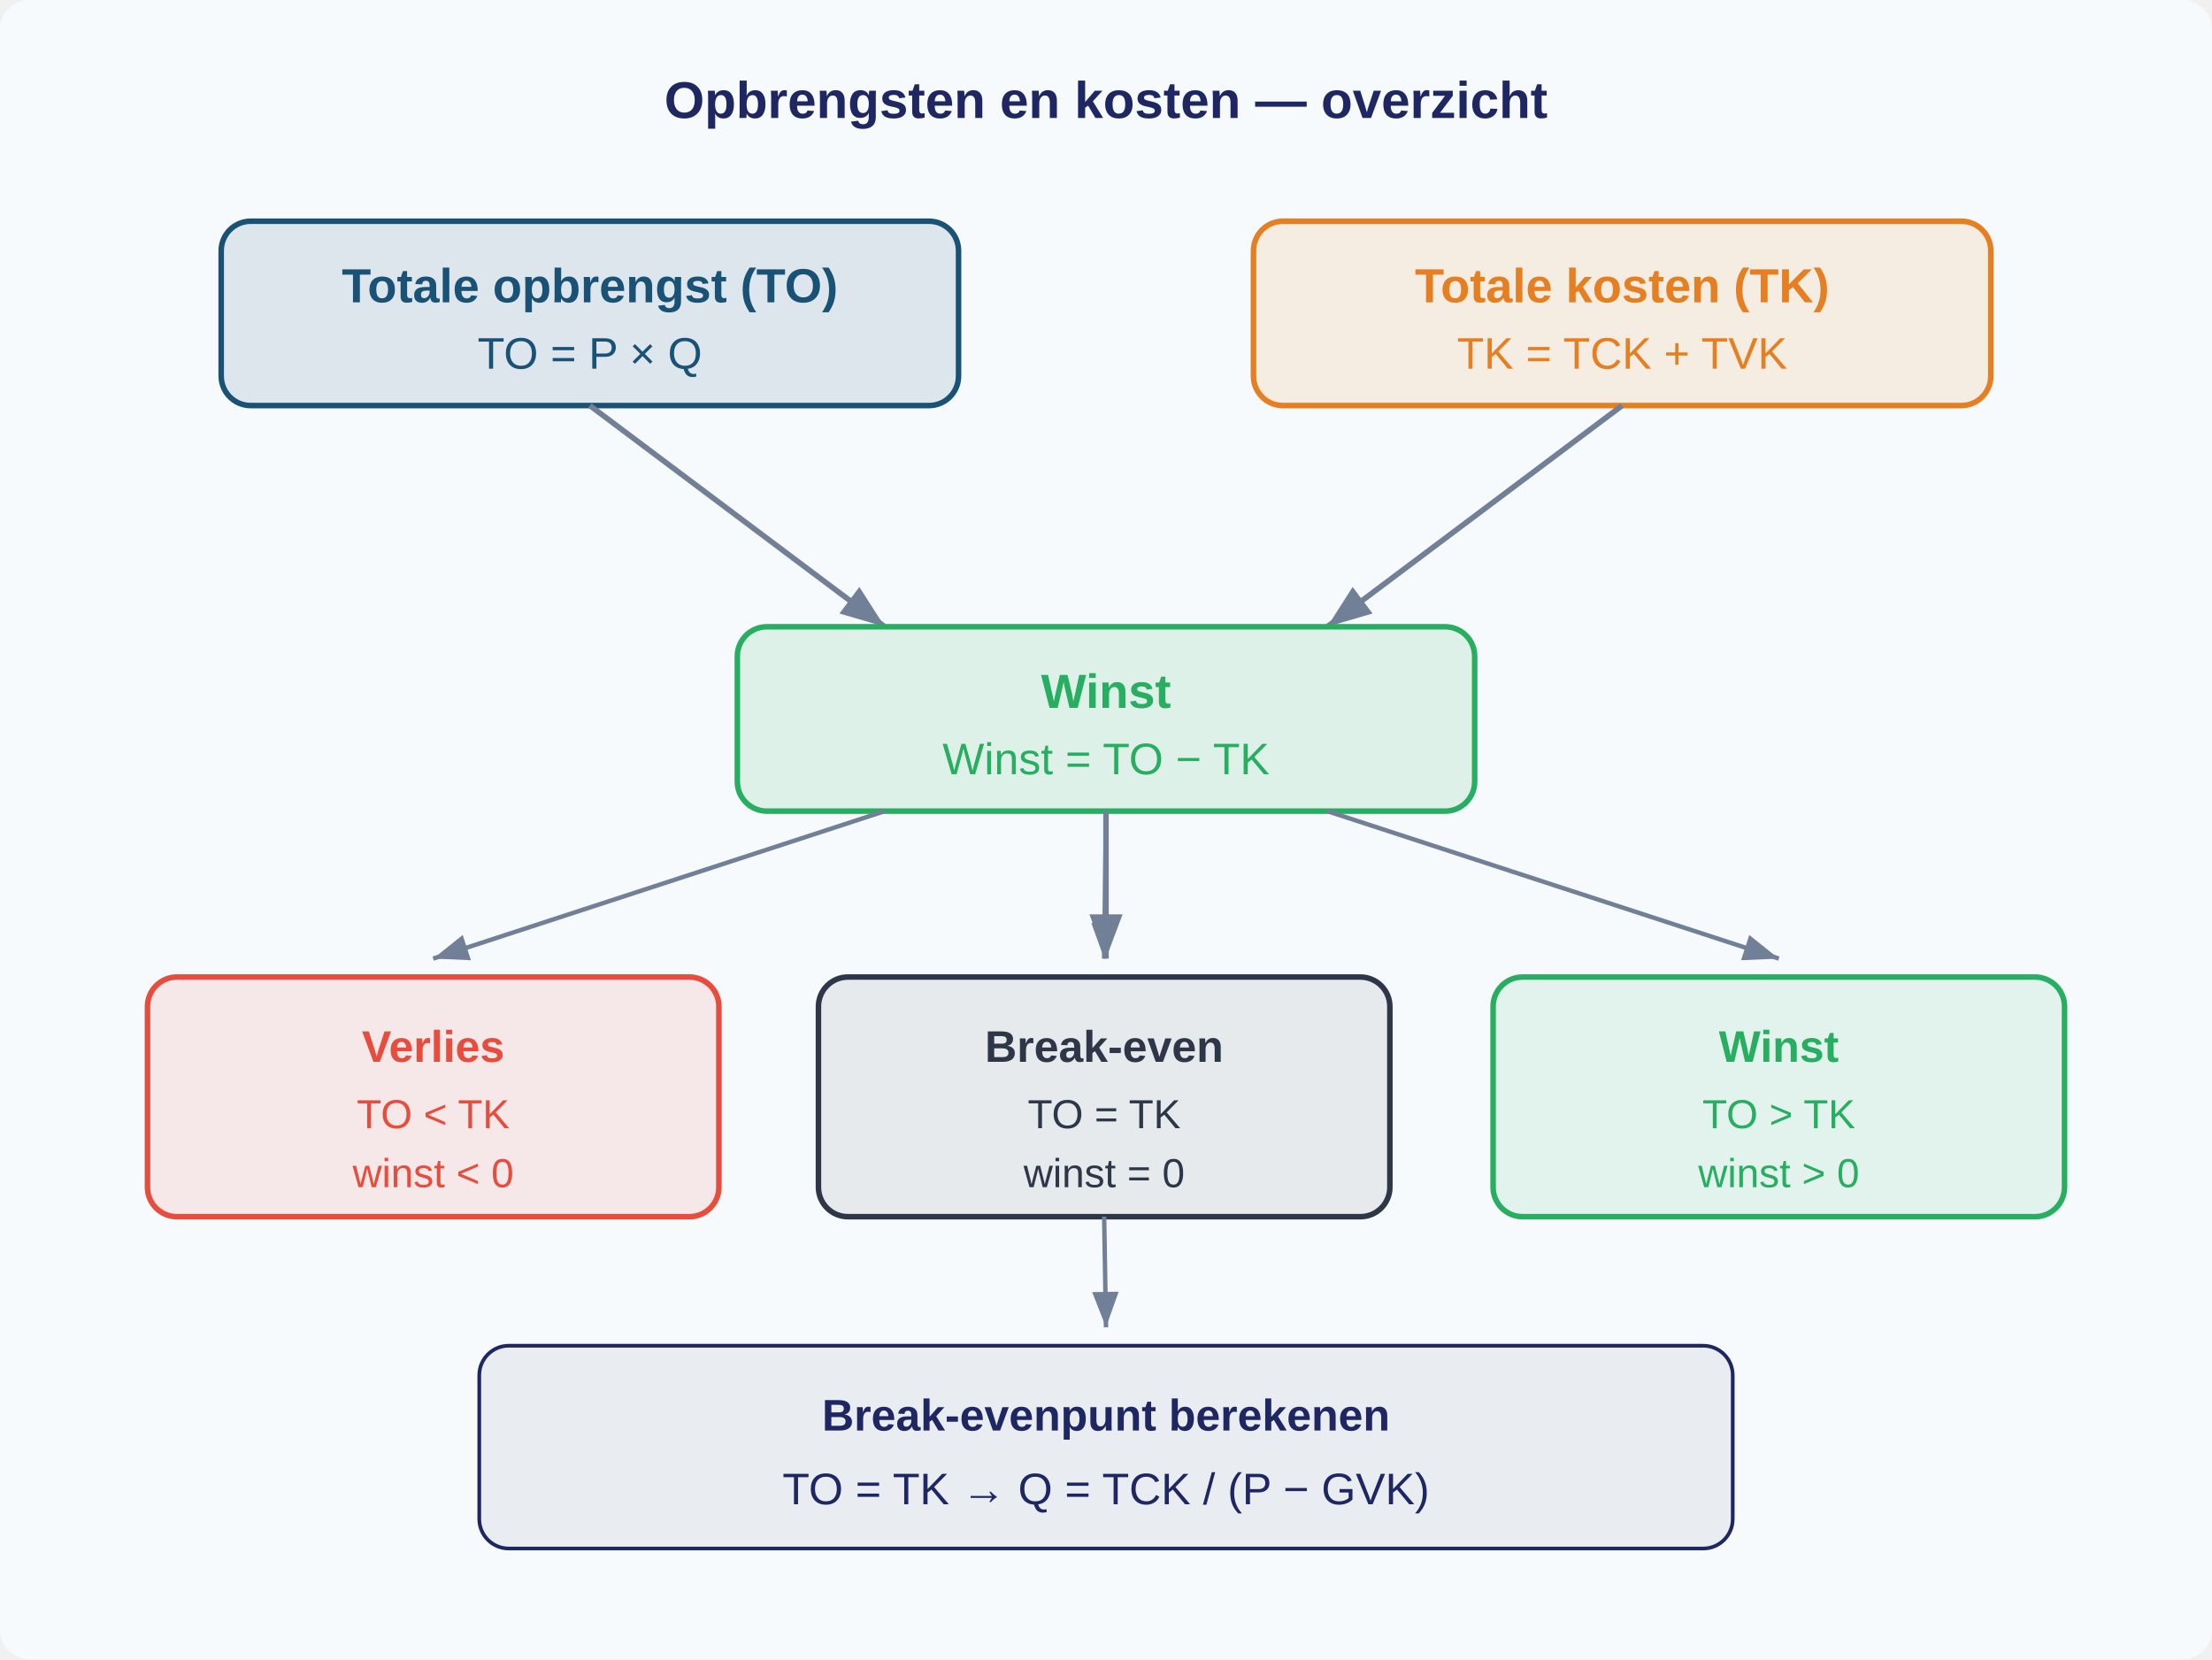
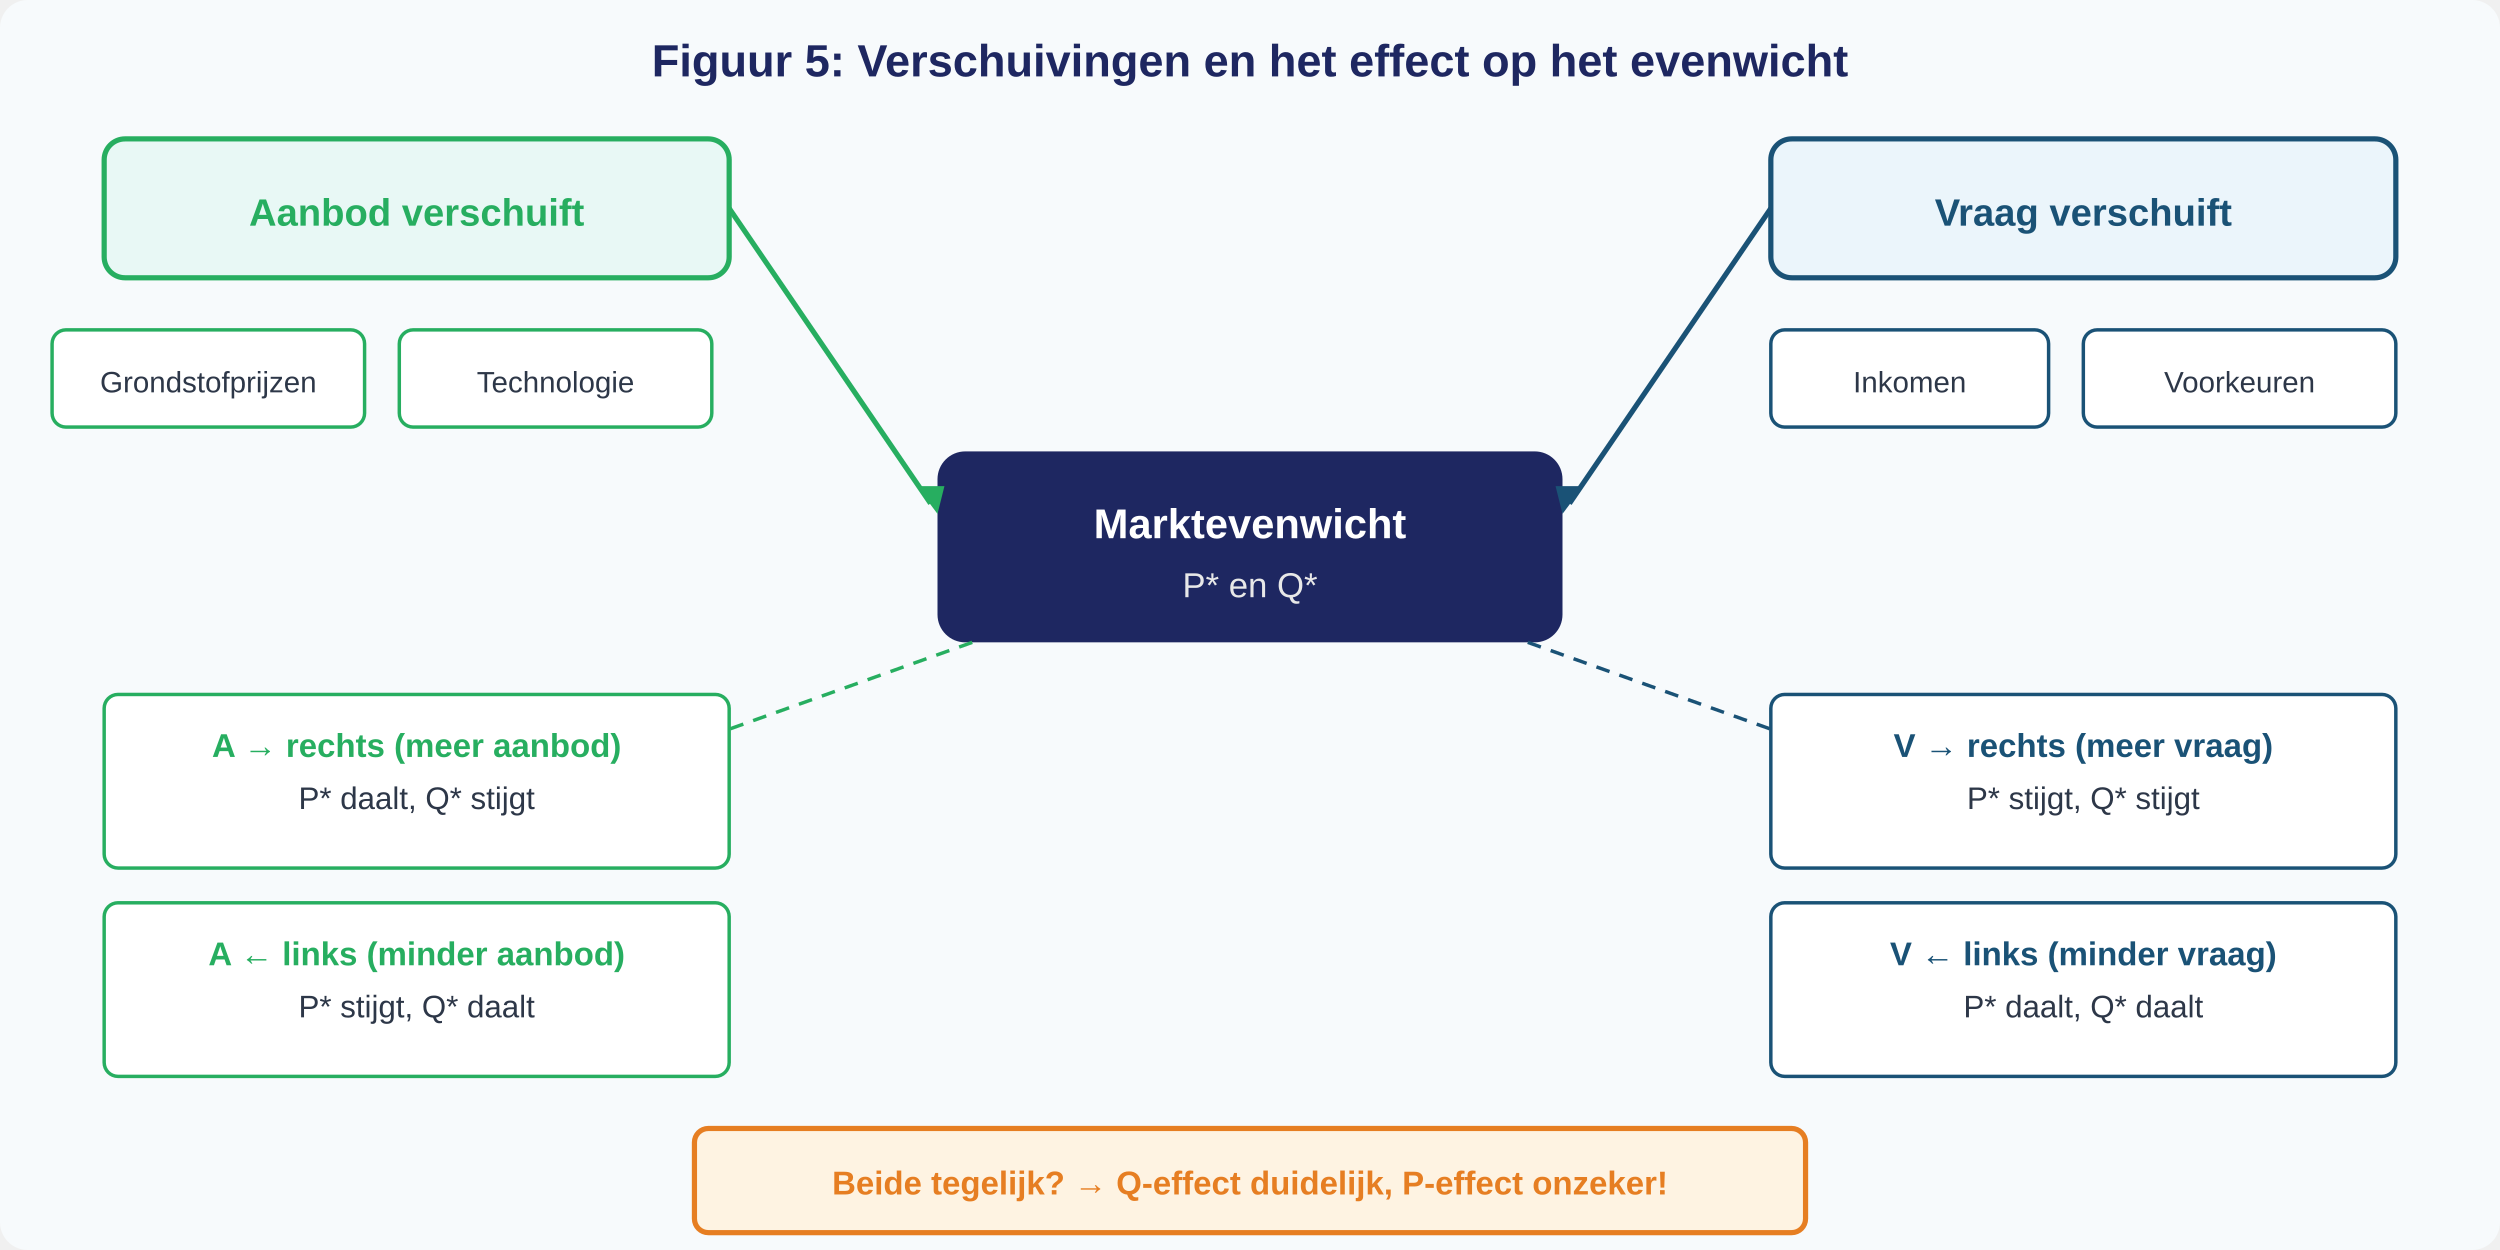
- <svg xmlns="http://www.w3.org/2000/svg" viewBox="0 0 600 450">
-   <rect width="600" height="450" rx="8" fill="#F7FAFC" />
-   <text x="300" y="32" text-anchor="middle" font-family="Arial" font-size="14" font-weight="bold" fill="#1E2761">Opbrengsten en kosten — overzicht</text>
-   <defs>
-     <marker id="arrowhead" markerWidth="8" markerHeight="6" refX="8" refY="3" orient="auto">
-       <polygon points="0 0, 8 3, 0 6" fill="#718096" />
-     </marker>
-   </defs>
-   <rect x="60" y="60" width="200" height="50" rx="8" fill="#1A5276" fill-opacity="0.12" stroke="#1A5276" stroke-width="1.5" />
-   <text x="160" y="82" text-anchor="middle" font-family="Arial" font-size="13" font-weight="bold" fill="#1A5276">Totale opbrengst (TO)</text>
-   <text x="160" y="100" text-anchor="middle" font-family="Arial" font-size="12" fill="#1A5276">TO = P × Q</text>
-   <rect x="340" y="60" width="200" height="50" rx="8" fill="#E67E22" fill-opacity="0.12" stroke="#E67E22" stroke-width="1.5" />
-   <text x="440" y="82" text-anchor="middle" font-family="Arial" font-size="13" font-weight="bold" fill="#E67E22">Totale kosten (TK)</text>
-   <text x="440" y="100" text-anchor="middle" font-family="Arial" font-size="12" fill="#E67E22">TK = TCK + TVK</text>
-   <line x1="160" y1="110" x2="240" y2="170" stroke="#718096" stroke-width="1.5" marker-end="url(#arrowhead)" />
-   <line x1="440" y1="110" x2="360" y2="170" stroke="#718096" stroke-width="1.5" marker-end="url(#arrowhead)" />
-   <rect x="200" y="170" width="200" height="50" rx="8" fill="#27AE60" fill-opacity="0.12" stroke="#27AE60" stroke-width="1.5" />
-   <text x="300" y="192" text-anchor="middle" font-family="Arial" font-size="13" font-weight="bold" fill="#27AE60">Winst</text>
-   <text x="300" y="210" text-anchor="middle" font-family="Arial" font-size="12" fill="#27AE60">Winst = TO − TK</text>
-   <line x1="300" y1="220" x2="300" y2="260" stroke="#718096" stroke-width="1.5" marker-end="url(#arrowhead)" />
-   <rect x="40" y="265" width="155" height="65" rx="8" fill="#E74C3C" fill-opacity="0.10" stroke="#E74C3C" stroke-width="1.5" />
-   <text x="117.5" y="288" text-anchor="middle" font-family="Arial" font-size="12" font-weight="bold" fill="#E74C3C">Verlies</text>
-   <text x="117.5" y="306" text-anchor="middle" font-family="Arial" font-size="11" fill="#E74C3C">TO &lt; TK</text>
-   <text x="117.5" y="322" text-anchor="middle" font-family="Arial" font-size="11" fill="#E74C3C">winst &lt; 0</text>
-   <rect x="222" y="265" width="155" height="65" rx="8" fill="#2D3748" fill-opacity="0.08" stroke="#2D3748" stroke-width="1.5" />
-   <text x="299.5" y="288" text-anchor="middle" font-family="Arial" font-size="12" font-weight="bold" fill="#2D3748">Break-even</text>
-   <text x="299.5" y="306" text-anchor="middle" font-family="Arial" font-size="11" fill="#2D3748">TO = TK</text>
-   <text x="299.5" y="322" text-anchor="middle" font-family="Arial" font-size="11" fill="#2D3748">winst = 0</text>
-   <rect x="405" y="265" width="155" height="65" rx="8" fill="#27AE60" fill-opacity="0.10" stroke="#27AE60" stroke-width="1.5" />
-   <text x="482.5" y="288" text-anchor="middle" font-family="Arial" font-size="12" font-weight="bold" fill="#27AE60">Winst</text>
-   <text x="482.5" y="306" text-anchor="middle" font-family="Arial" font-size="11" fill="#27AE60">TO &gt; TK</text>
-   <text x="482.5" y="322" text-anchor="middle" font-family="Arial" font-size="11" fill="#27AE60">winst &gt; 0</text>
-   <line x1="240" y1="220" x2="117.5" y2="260" stroke="#718096" stroke-width="1.2" marker-end="url(#arrowhead)" />
-   <line x1="300" y1="220" x2="299.5" y2="260" stroke="#718096" stroke-width="1.2" marker-end="url(#arrowhead)" />
-   <line x1="360" y1="220" x2="482.5" y2="260" stroke="#718096" stroke-width="1.2" marker-end="url(#arrowhead)" />
-   <rect x="130" y="365" width="340" height="55" rx="8" fill="#1E2761" fill-opacity="0.06" stroke="#1E2761" stroke-width="1" />
-   <text x="300" y="388" text-anchor="middle" font-family="Arial" font-size="12" font-weight="bold" fill="#1E2761">Break-evenpunt berekenen</text>
-   <text x="300" y="408" text-anchor="middle" font-family="Arial" font-size="12" fill="#1E2761">TO = TK → Q = TCK / (P − GVK)</text>
-   <line x1="299.5" y1="330" x2="300" y2="360" stroke="#718096" stroke-width="1.2" marker-end="url(#arrowhead)" />
+ <svg xmlns="http://www.w3.org/2000/svg" viewBox="0 0 720 360" font-family="Arial">
+   <rect width="720" height="360" fill="#F7FAFC" rx="8" />
+   <text x="360" y="22" text-anchor="middle" font-size="13" font-weight="bold" fill="#1E2761">Figuur 5: Verschuivingen en het effect op het evenwicht</text>
+   <rect x="270" y="130" width="180" height="55" fill="#1E2761" rx="8" />
+   <text x="360" y="155" text-anchor="middle" font-size="12" font-weight="bold" fill="#FFFFFF">Marktevenwicht</text>
+   <text x="360" y="172" text-anchor="middle" font-size="10" fill="#E8E8E8">P* en Q*</text>
+   <rect x="30" y="40" width="180" height="40" fill="#E8F8F5" stroke="#27AE60" stroke-width="1.5" rx="6" />
+   <text x="120" y="65" text-anchor="middle" font-size="11" font-weight="bold" fill="#27AE60">Aanbod verschuift</text>
+   <rect x="15" y="95" width="90" height="28" fill="#FFFFFF" stroke="#27AE60" stroke-width="1" rx="4" />
+   <text x="60" y="113" text-anchor="middle" font-size="8.5" fill="#2D3748">Grondstofprijzen</text>
+   <rect x="115" y="95" width="90" height="28" fill="#FFFFFF" stroke="#27AE60" stroke-width="1" rx="4" />
+   <text x="160" y="113" text-anchor="middle" font-size="8.5" fill="#2D3748">Technologie</text>
+   <line x1="210" y1="60" x2="268" y2="145" stroke="#27AE60" stroke-width="1.5" />
+   <polygon points="270,148 264,140 272,140" fill="#27AE60" />
+   <rect x="30" y="200" width="180" height="50" fill="#FFFFFF" stroke="#27AE60" stroke-width="1" rx="4" />
+   <text x="120" y="218" text-anchor="middle" font-size="9.5" fill="#27AE60" font-weight="bold">A → rechts (meer aanbod)</text>
+   <text x="120" y="233" text-anchor="middle" font-size="9" fill="#2D3748">P* daalt, Q* stijgt</text>
+   <rect x="30" y="260" width="180" height="50" fill="#FFFFFF" stroke="#27AE60" stroke-width="1" rx="4" />
+   <text x="120" y="278" text-anchor="middle" font-size="9.5" fill="#27AE60" font-weight="bold">A ← links (minder aanbod)</text>
+   <text x="120" y="293" text-anchor="middle" font-size="9" fill="#2D3748">P* stijgt, Q* daalt</text>
+   <line x1="280" y1="185" x2="210" y2="210" stroke="#27AE60" stroke-width="1" stroke-dasharray="4,3" />
+   <rect x="510" y="40" width="180" height="40" fill="#EBF5FB" stroke="#1A5276" stroke-width="1.5" rx="6" />
+   <text x="600" y="65" text-anchor="middle" font-size="11" font-weight="bold" fill="#1A5276">Vraag verschuift</text>
+   <rect x="510" y="95" width="80" height="28" fill="#FFFFFF" stroke="#1A5276" stroke-width="1" rx="4" />
+   <text x="550" y="113" text-anchor="middle" font-size="8.5" fill="#2D3748">Inkomen</text>
+   <rect x="600" y="95" width="90" height="28" fill="#FFFFFF" stroke="#1A5276" stroke-width="1" rx="4" />
+   <text x="645" y="113" text-anchor="middle" font-size="8.5" fill="#2D3748">Voorkeuren</text>
+   <line x1="510" y1="60" x2="452" y2="145" stroke="#1A5276" stroke-width="1.5" />
+   <polygon points="450,148 448,140 456,140" fill="#1A5276" />
+   <rect x="510" y="200" width="180" height="50" fill="#FFFFFF" stroke="#1A5276" stroke-width="1" rx="4" />
+   <text x="600" y="218" text-anchor="middle" font-size="9.5" fill="#1A5276" font-weight="bold">V → rechts (meer vraag)</text>
+   <text x="600" y="233" text-anchor="middle" font-size="9" fill="#2D3748">P* stijgt, Q* stijgt</text>
+   <rect x="510" y="260" width="180" height="50" fill="#FFFFFF" stroke="#1A5276" stroke-width="1" rx="4" />
+   <text x="600" y="278" text-anchor="middle" font-size="9.5" fill="#1A5276" font-weight="bold">V ← links (minder vraag)</text>
+   <text x="600" y="293" text-anchor="middle" font-size="9" fill="#2D3748">P* daalt, Q* daalt</text>
+   <line x1="440" y1="185" x2="510" y2="210" stroke="#1A5276" stroke-width="1" stroke-dasharray="4,3" />
+   <rect x="200" y="325" width="320" height="30" fill="#FEF3E2" stroke="#E67E22" stroke-width="1.5" rx="4" />
+   <text x="360" y="344" text-anchor="middle" font-size="9.5" font-weight="bold" fill="#E67E22">Beide tegelijk? → Q-effect duidelijk, P-effect onzeker!</text>
</svg>
